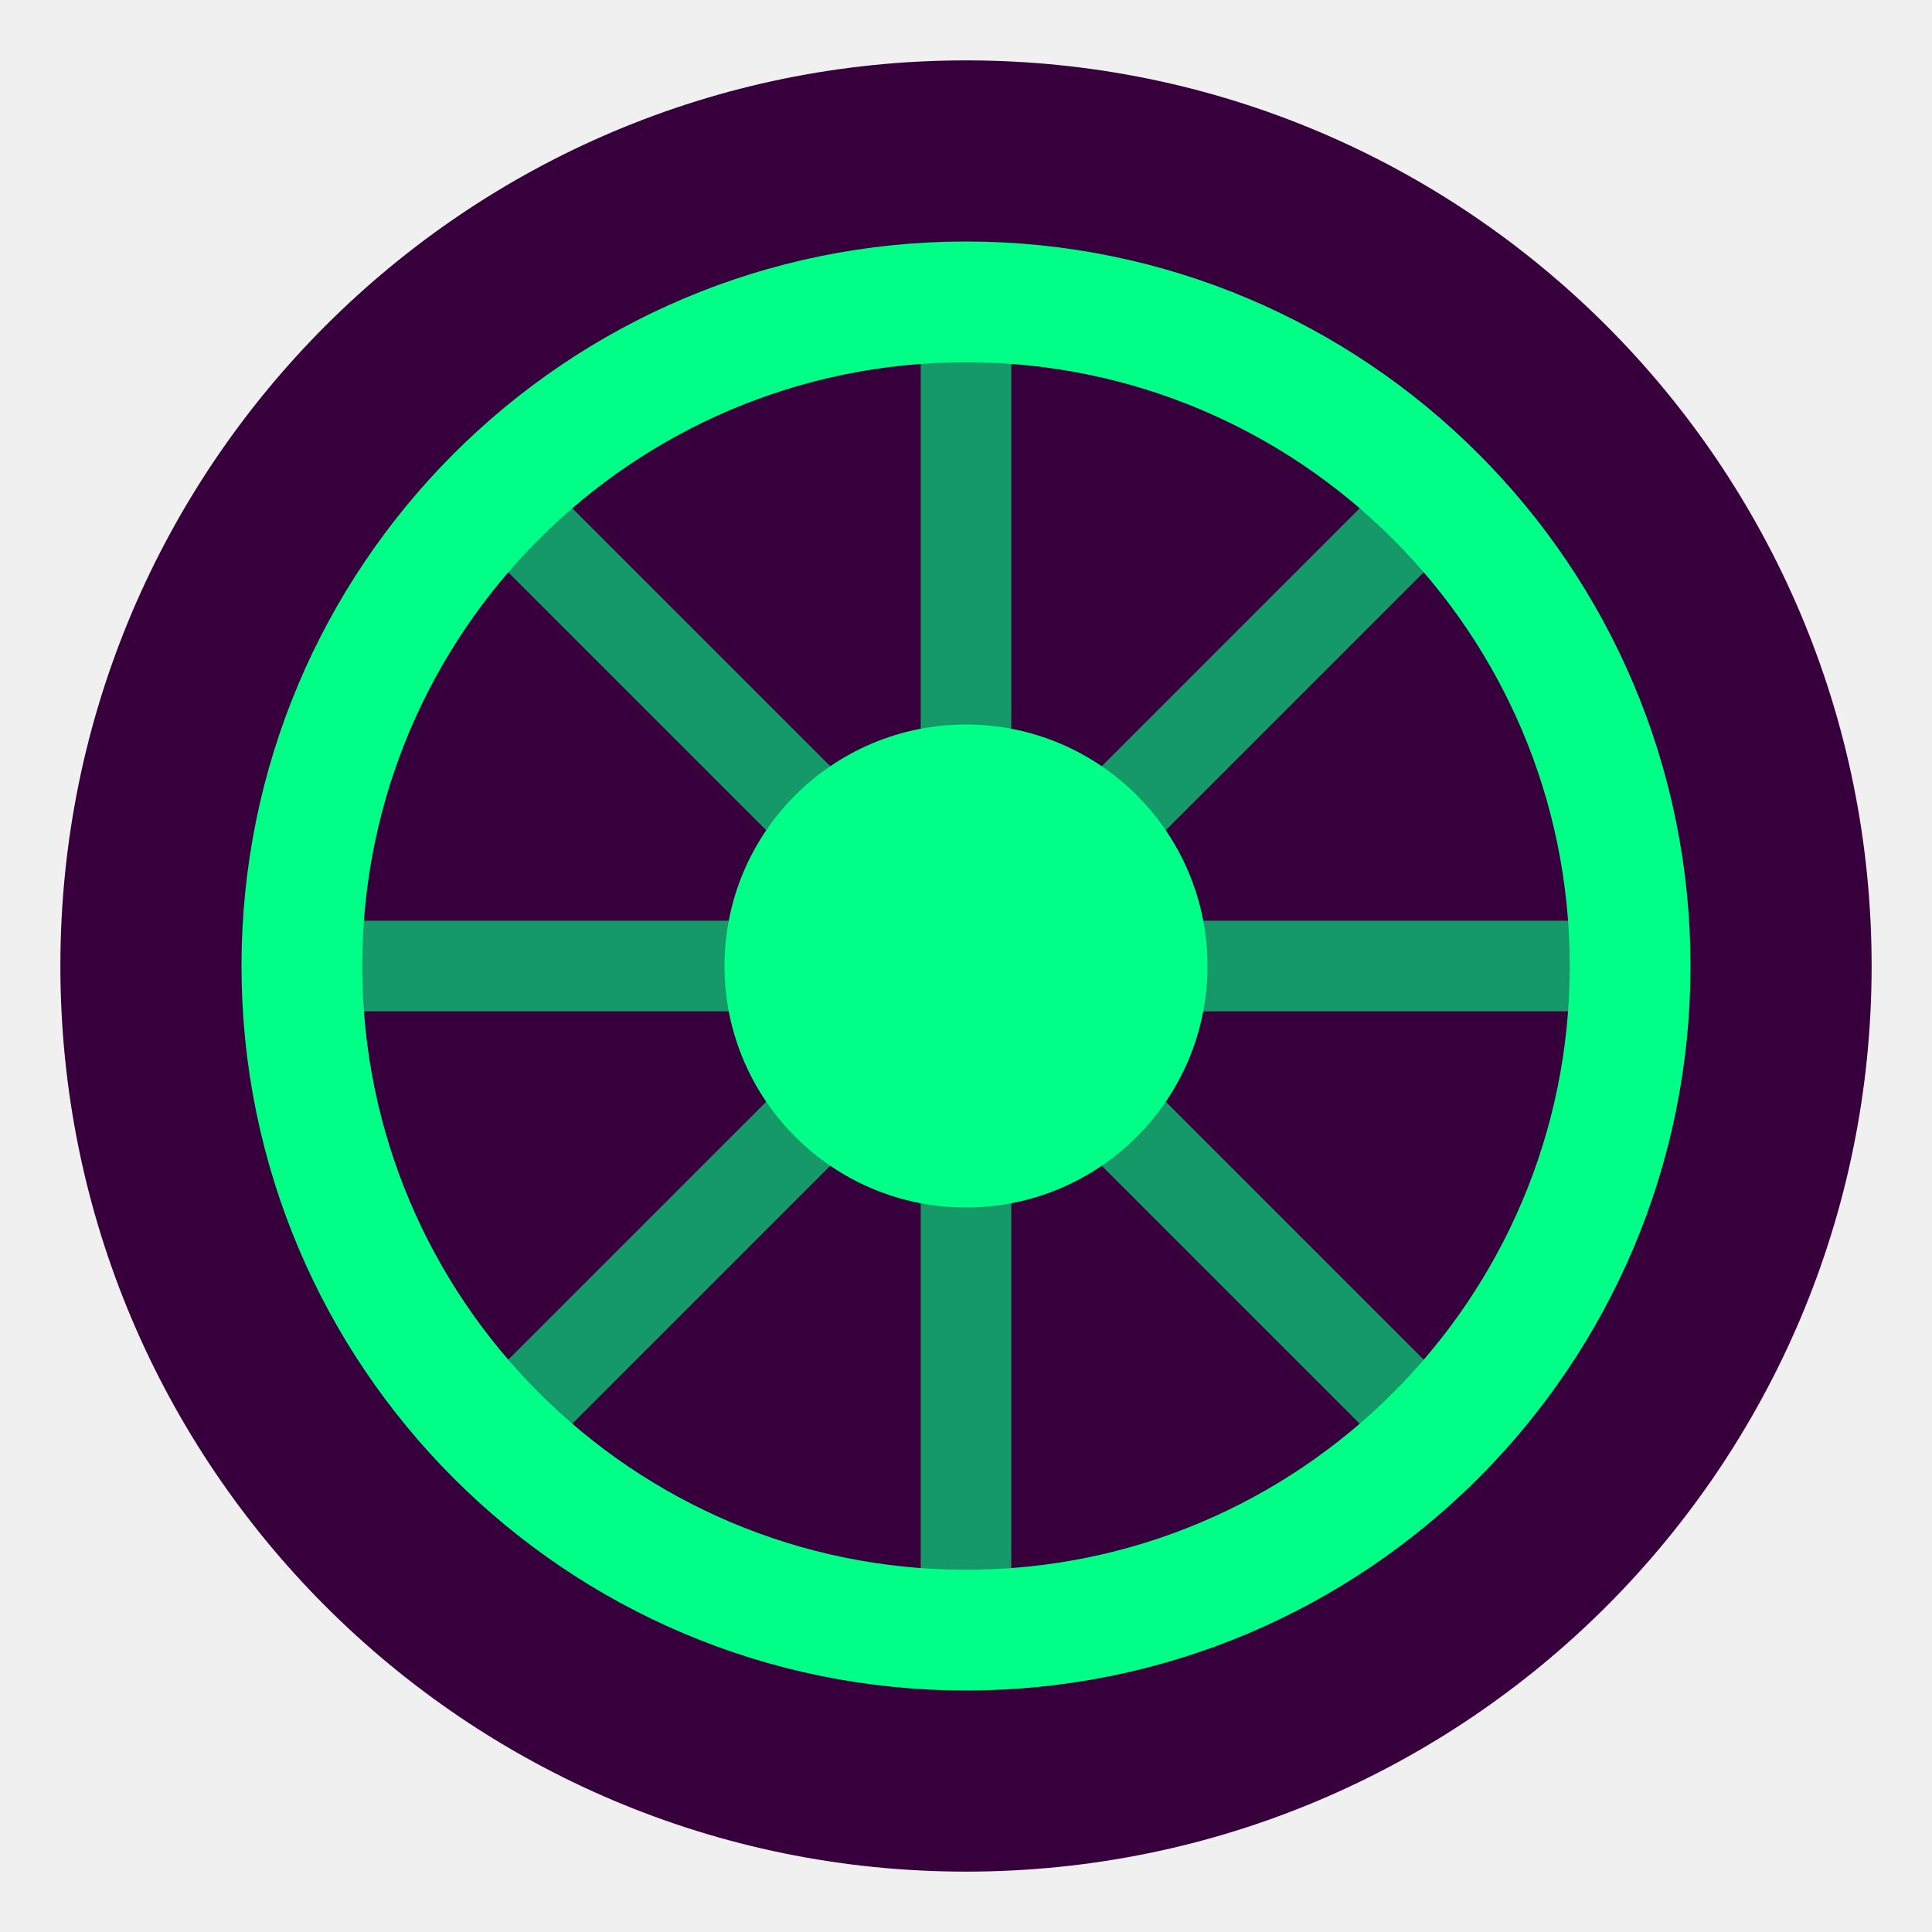
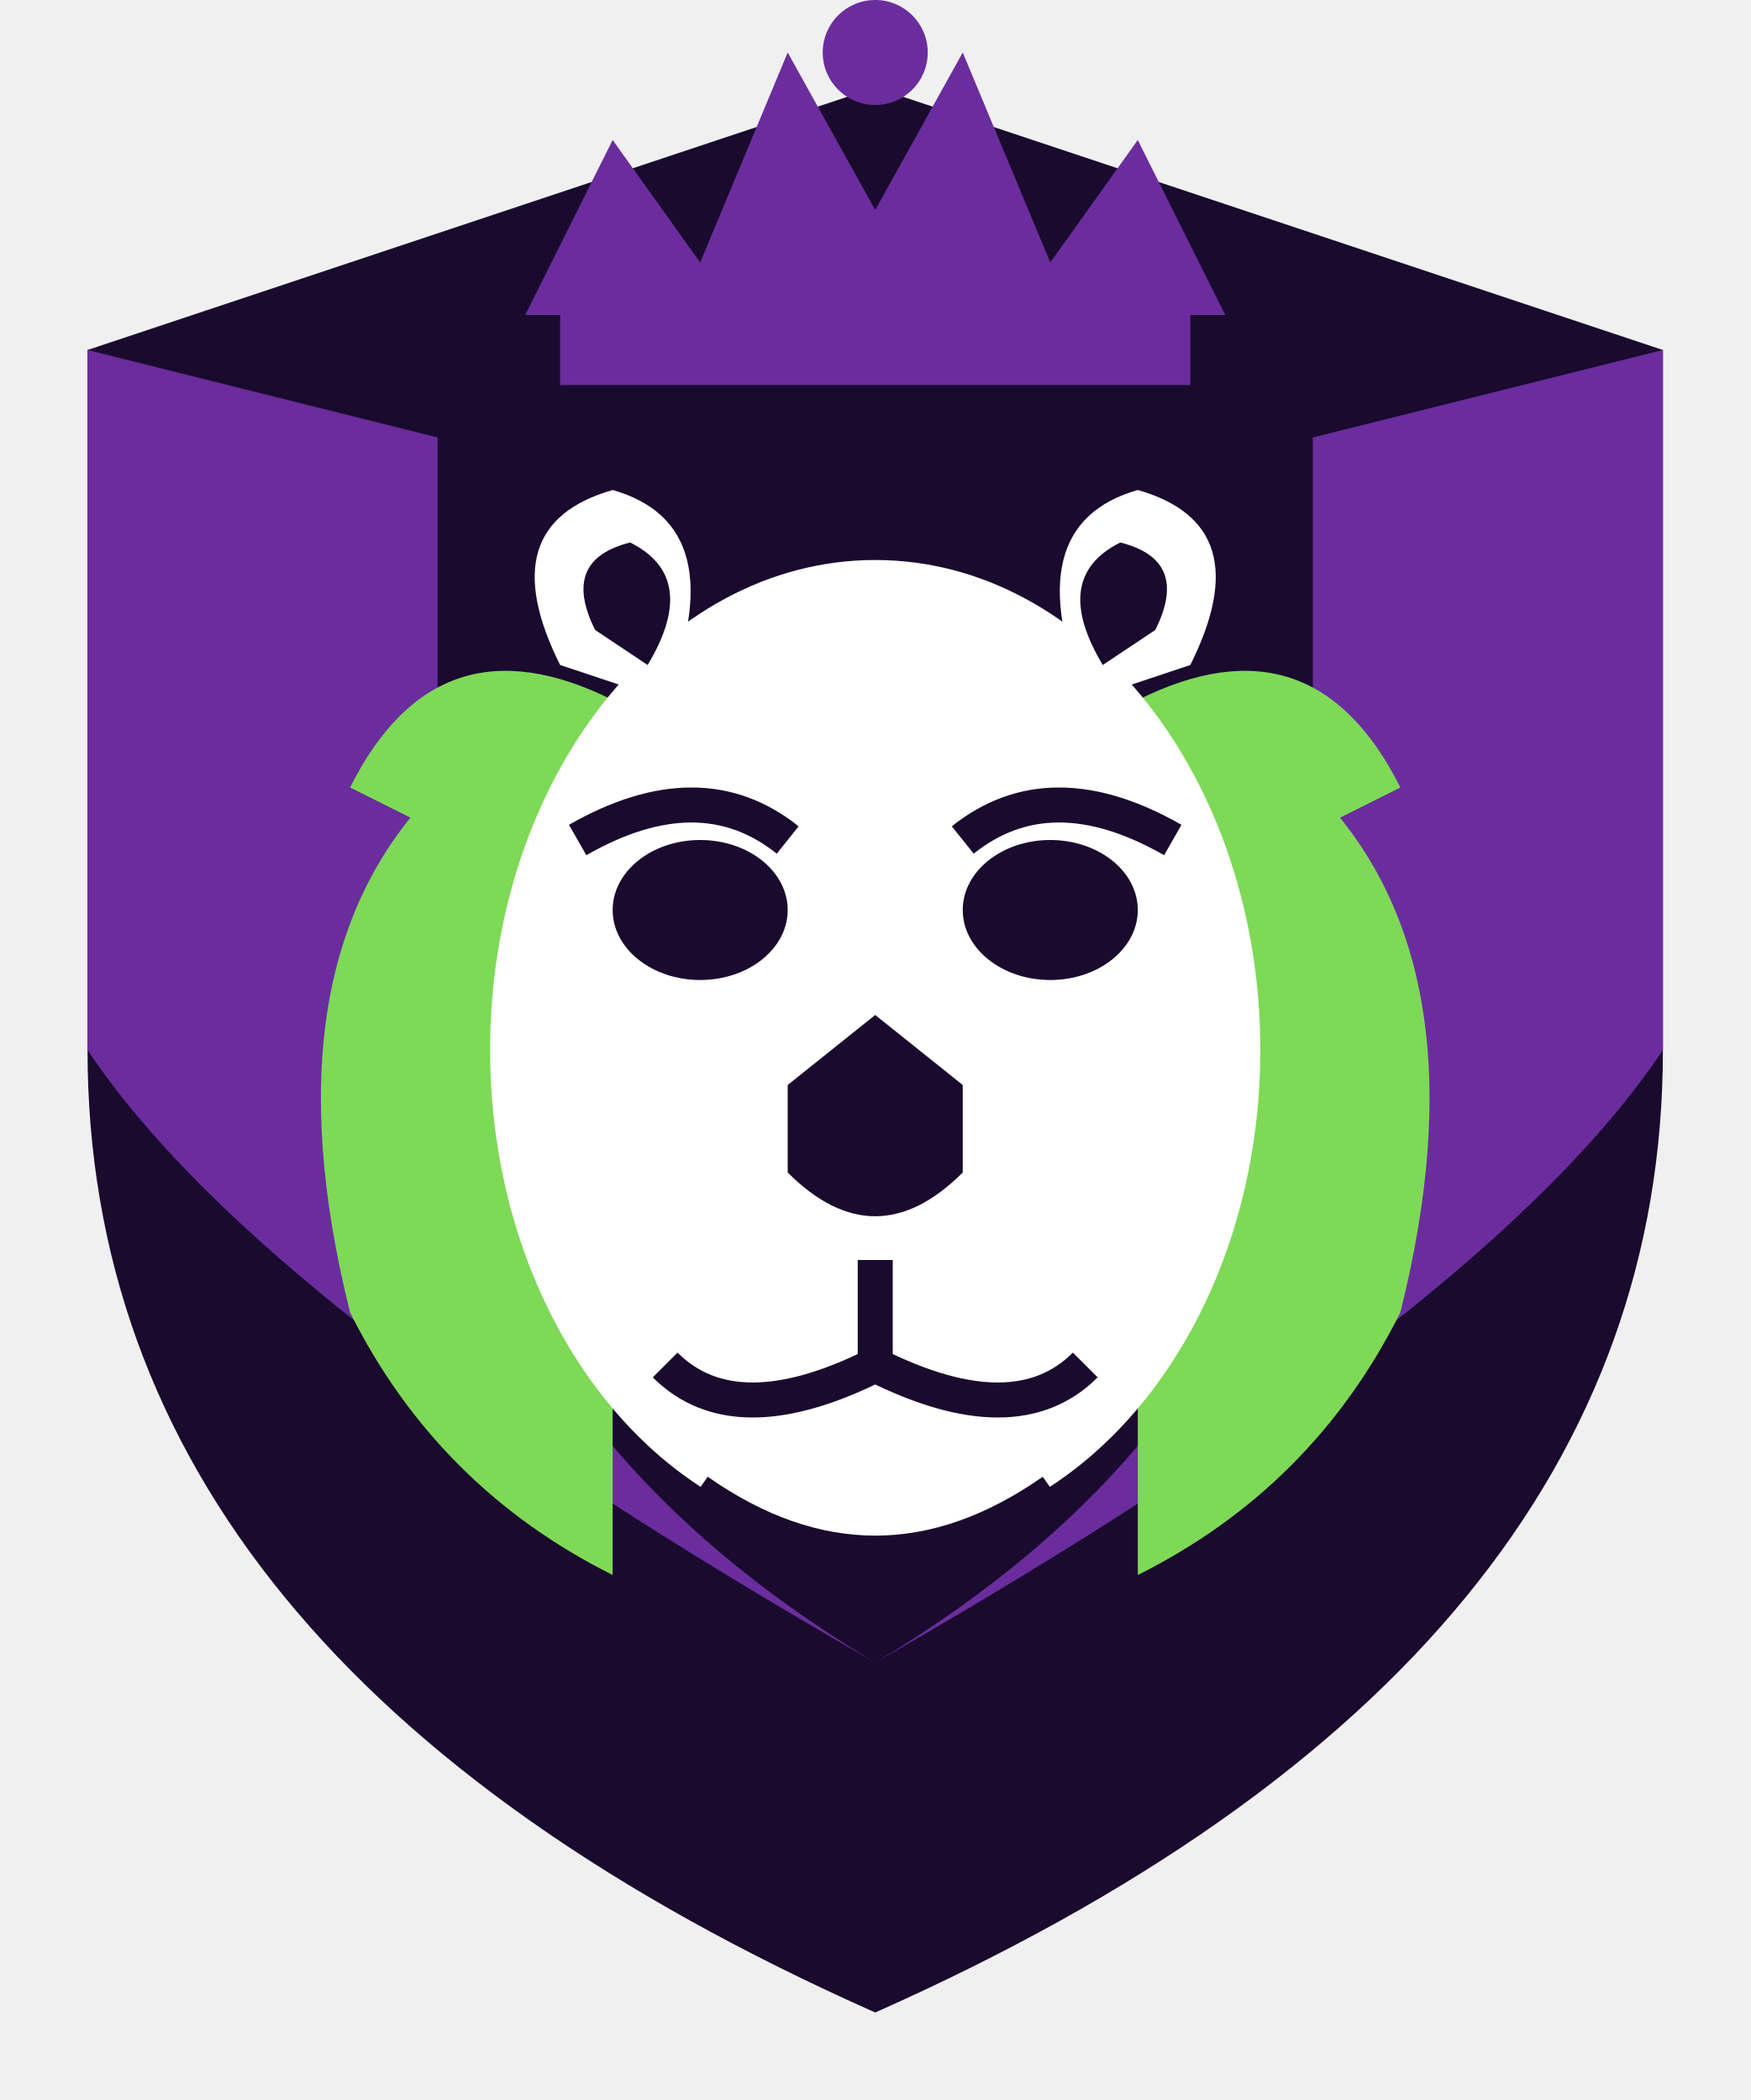
- <svg xmlns="http://www.w3.org/2000/svg" viewBox="0 0 32 32">
-   <circle cx="16" cy="16" r="15" fill="#37003c" />
-   <circle cx="16" cy="16" r="11" fill="none" stroke="#00ff87" stroke-width="2" />
-   <path d="M16 5 L16 27 M5 16 L27 16 M8 8 L24 24 M24 8 L8 24" stroke="#00ff87" stroke-width="1.5" opacity="0.6" />
-   <circle cx="16" cy="16" r="4" fill="#00ff87" />
+ <svg xmlns="http://www.w3.org/2000/svg" viewBox="0 0 100 120">
+   <path d="M50 5 L95 20 L95 60 Q95 95 50 115 Q5 95 5 60 L5 20 Z" fill="#1a0a2e" />
+   <path d="M5 20 L25 25 L25 55 Q25 80 50 95 Q15 75 5 60 Z" fill="#6b2d9e" />
+   <path d="M95 20 L75 25 L75 55 Q75 80 50 95 Q85 75 95 60 Z" fill="#6b2d9e" />
+   <path d="M30 18 L35 8 L40 15 L45 3 L50 12 L55 3 L60 15 L65 8 L70 18 Z" fill="#6b2d9e" />
+   <circle cx="50" cy="3" r="3" fill="#6b2d9e" />
+   <rect x="32" y="16" width="36" height="6" fill="#6b2d9e" />
+   <path d="M25 45 Q15 55 20 75 Q25 85 35 90 L35 75 Q30 70 30 60 Q30 50 35 45 Z" fill="#7ed957" />
+   <path d="M75 45 Q85 55 80 75 Q75 85 65 90 L65 75 Q70 70 70 60 Q70 50 65 45 Z" fill="#7ed957" />
+   <path d="M35 40 Q25 35 20 45 L30 50 Z" fill="#7ed957" />
+   <path d="M65 40 Q75 35 80 45 L70 50 Z" fill="#7ed957" />
+   <ellipse cx="50" cy="60" rx="22" ry="28" fill="white" />
+   <path d="M32 38 Q28 30 35 28 Q42 30 38 40 Z" fill="white" />
+   <path d="M68 38 Q72 30 65 28 Q58 30 62 40 Z" fill="white" />
+   <path d="M34 36 Q32 32 36 31 Q40 33 37 38 Z" fill="#1a0a2e" />
+   <path d="M66 36 Q68 32 64 31 Q60 33 63 38 Z" fill="#1a0a2e" />
+   <ellipse cx="40" cy="52" rx="5" ry="4" fill="#1a0a2e" />
+   <ellipse cx="60" cy="52" rx="5" ry="4" fill="#1a0a2e" />
+   <path d="M33 48 Q40 44 45 48" stroke="#1a0a2e" stroke-width="2" fill="none" />
+   <path d="M67 48 Q60 44 55 48" stroke="#1a0a2e" stroke-width="2" fill="none" />
+   <path d="M45 62 L50 58 L55 62 L55 67 Q50 72 45 67 Z" fill="#1a0a2e" />
+   <path d="M50 72 L50 78" stroke="#1a0a2e" stroke-width="2" />
+   <path d="M50 78 Q42 82 38 78" stroke="#1a0a2e" stroke-width="2" fill="none" />
+   <path d="M50 78 Q58 82 62 78" stroke="#1a0a2e" stroke-width="2" fill="none" />
+   <path d="M40 85 Q50 92 60 85" stroke="#1a0a2e" stroke-width="1.5" fill="none" />
</svg>
